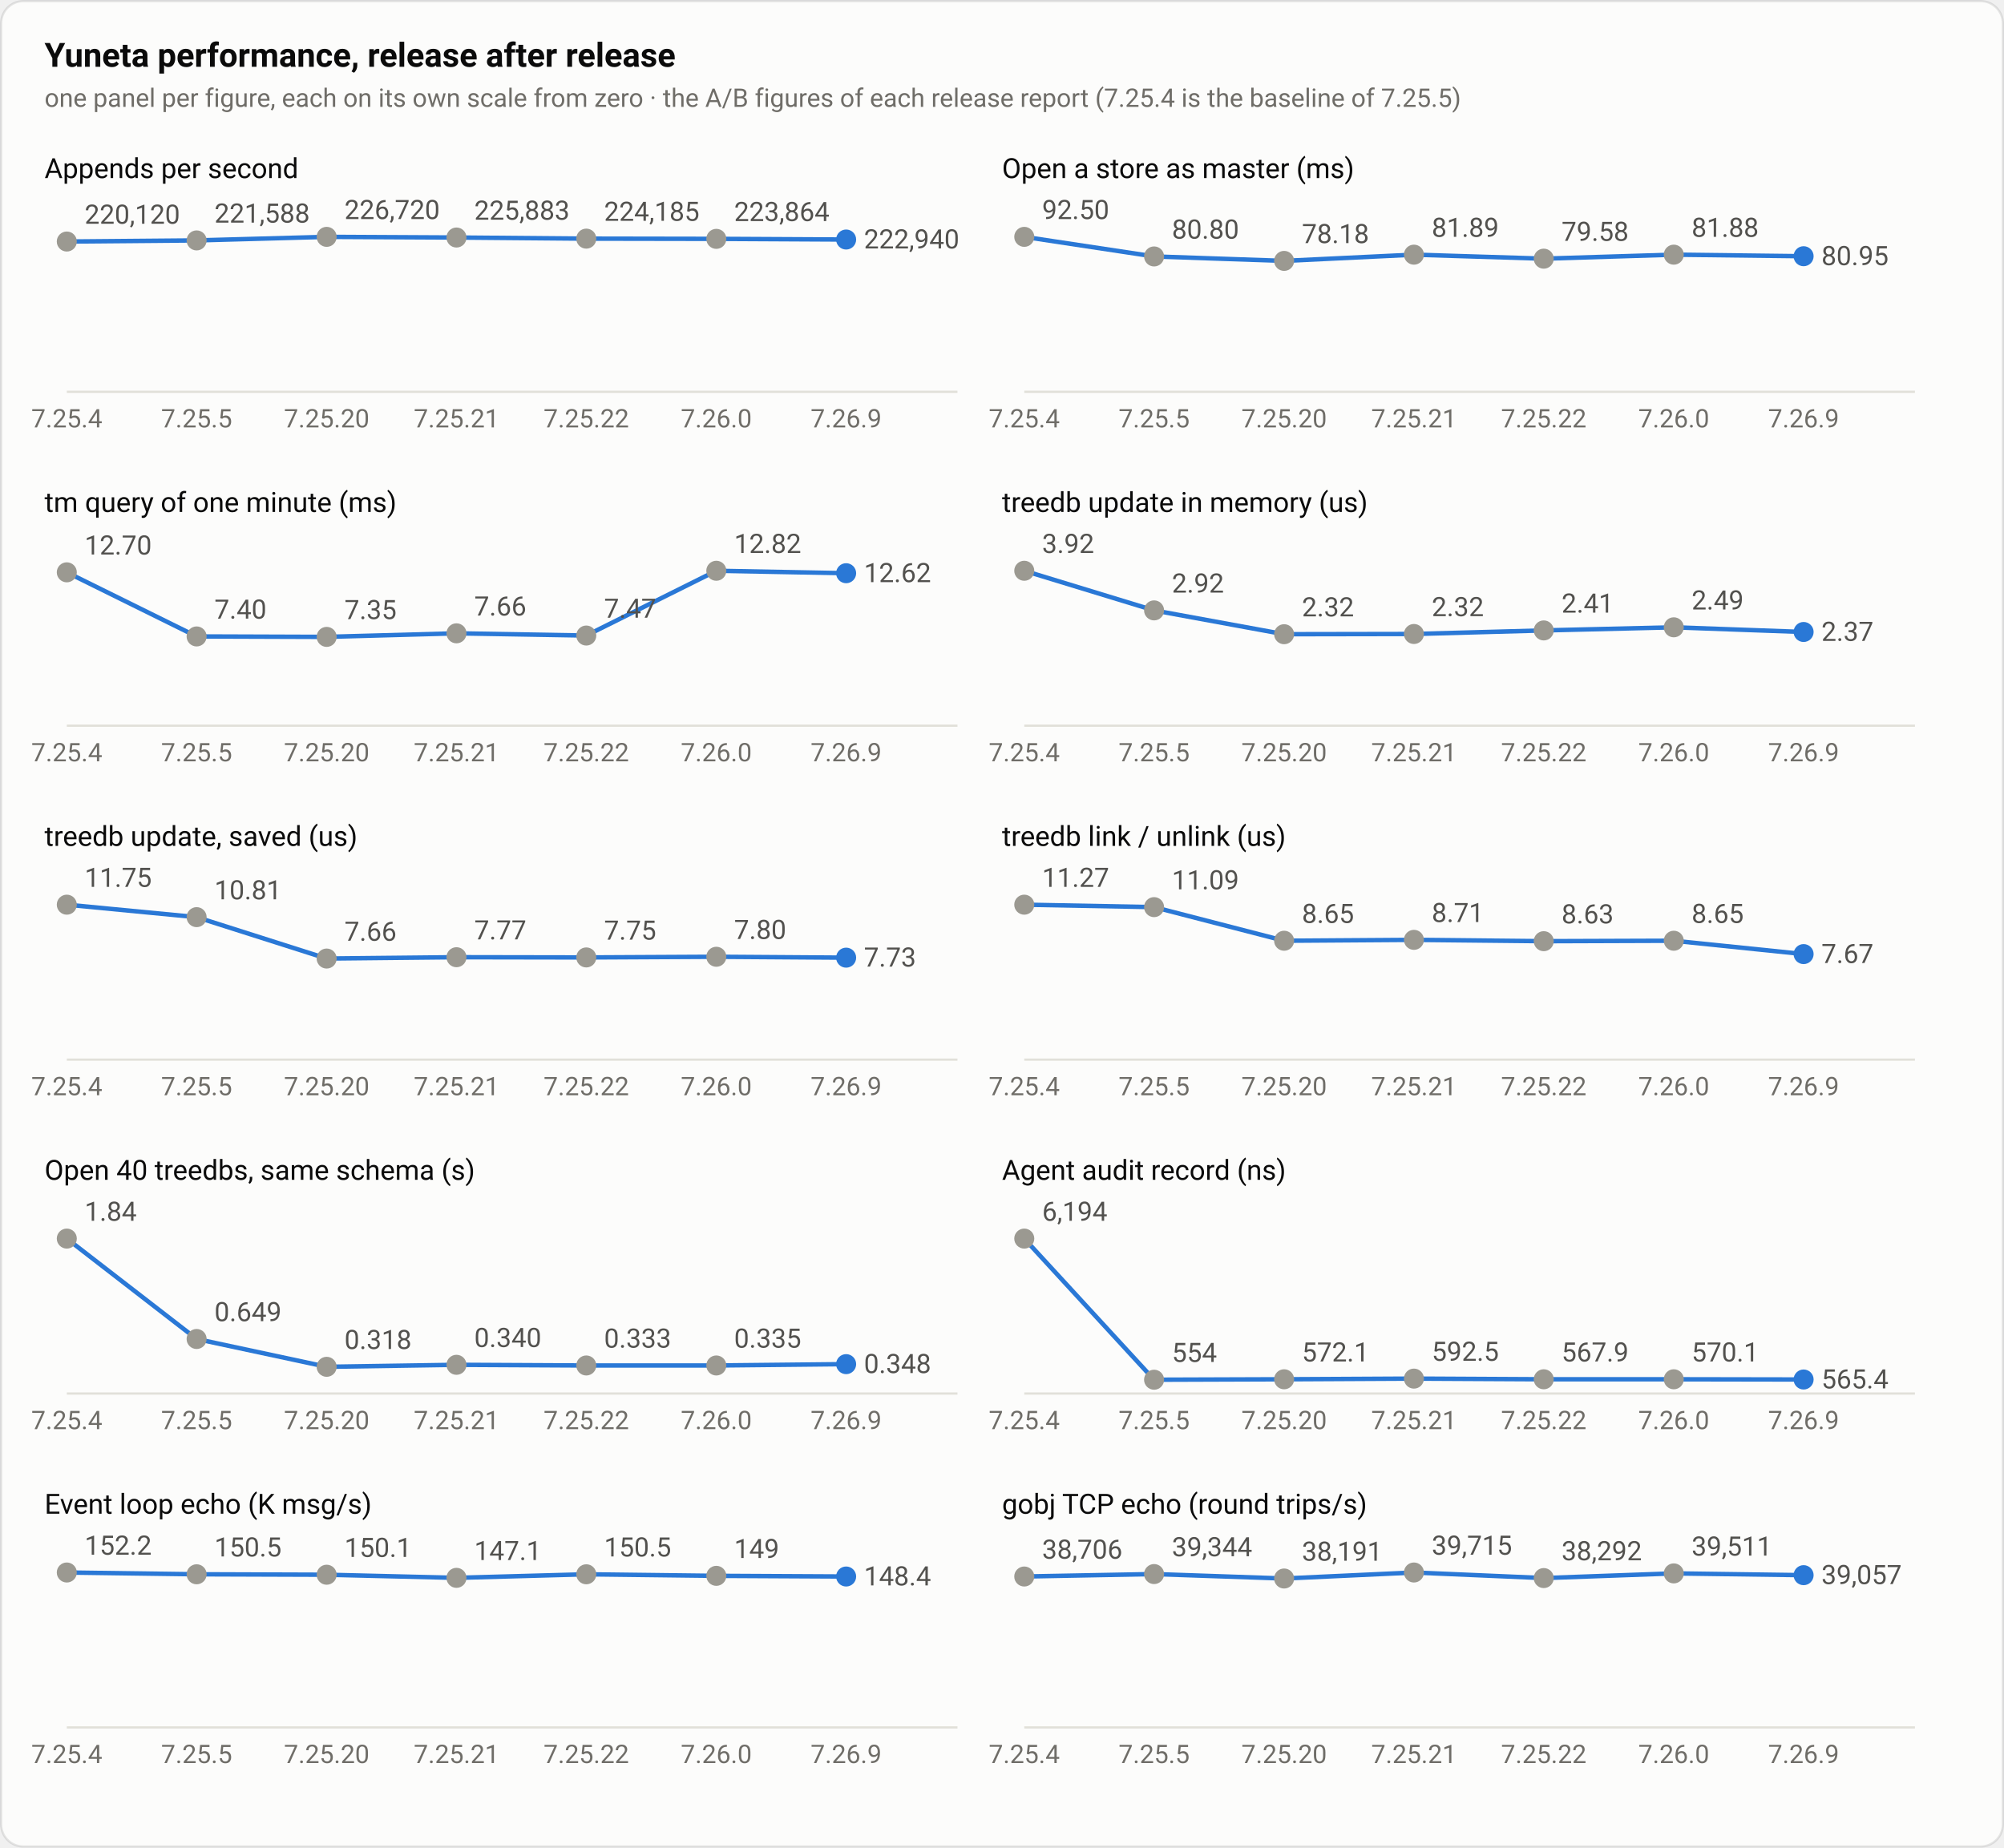
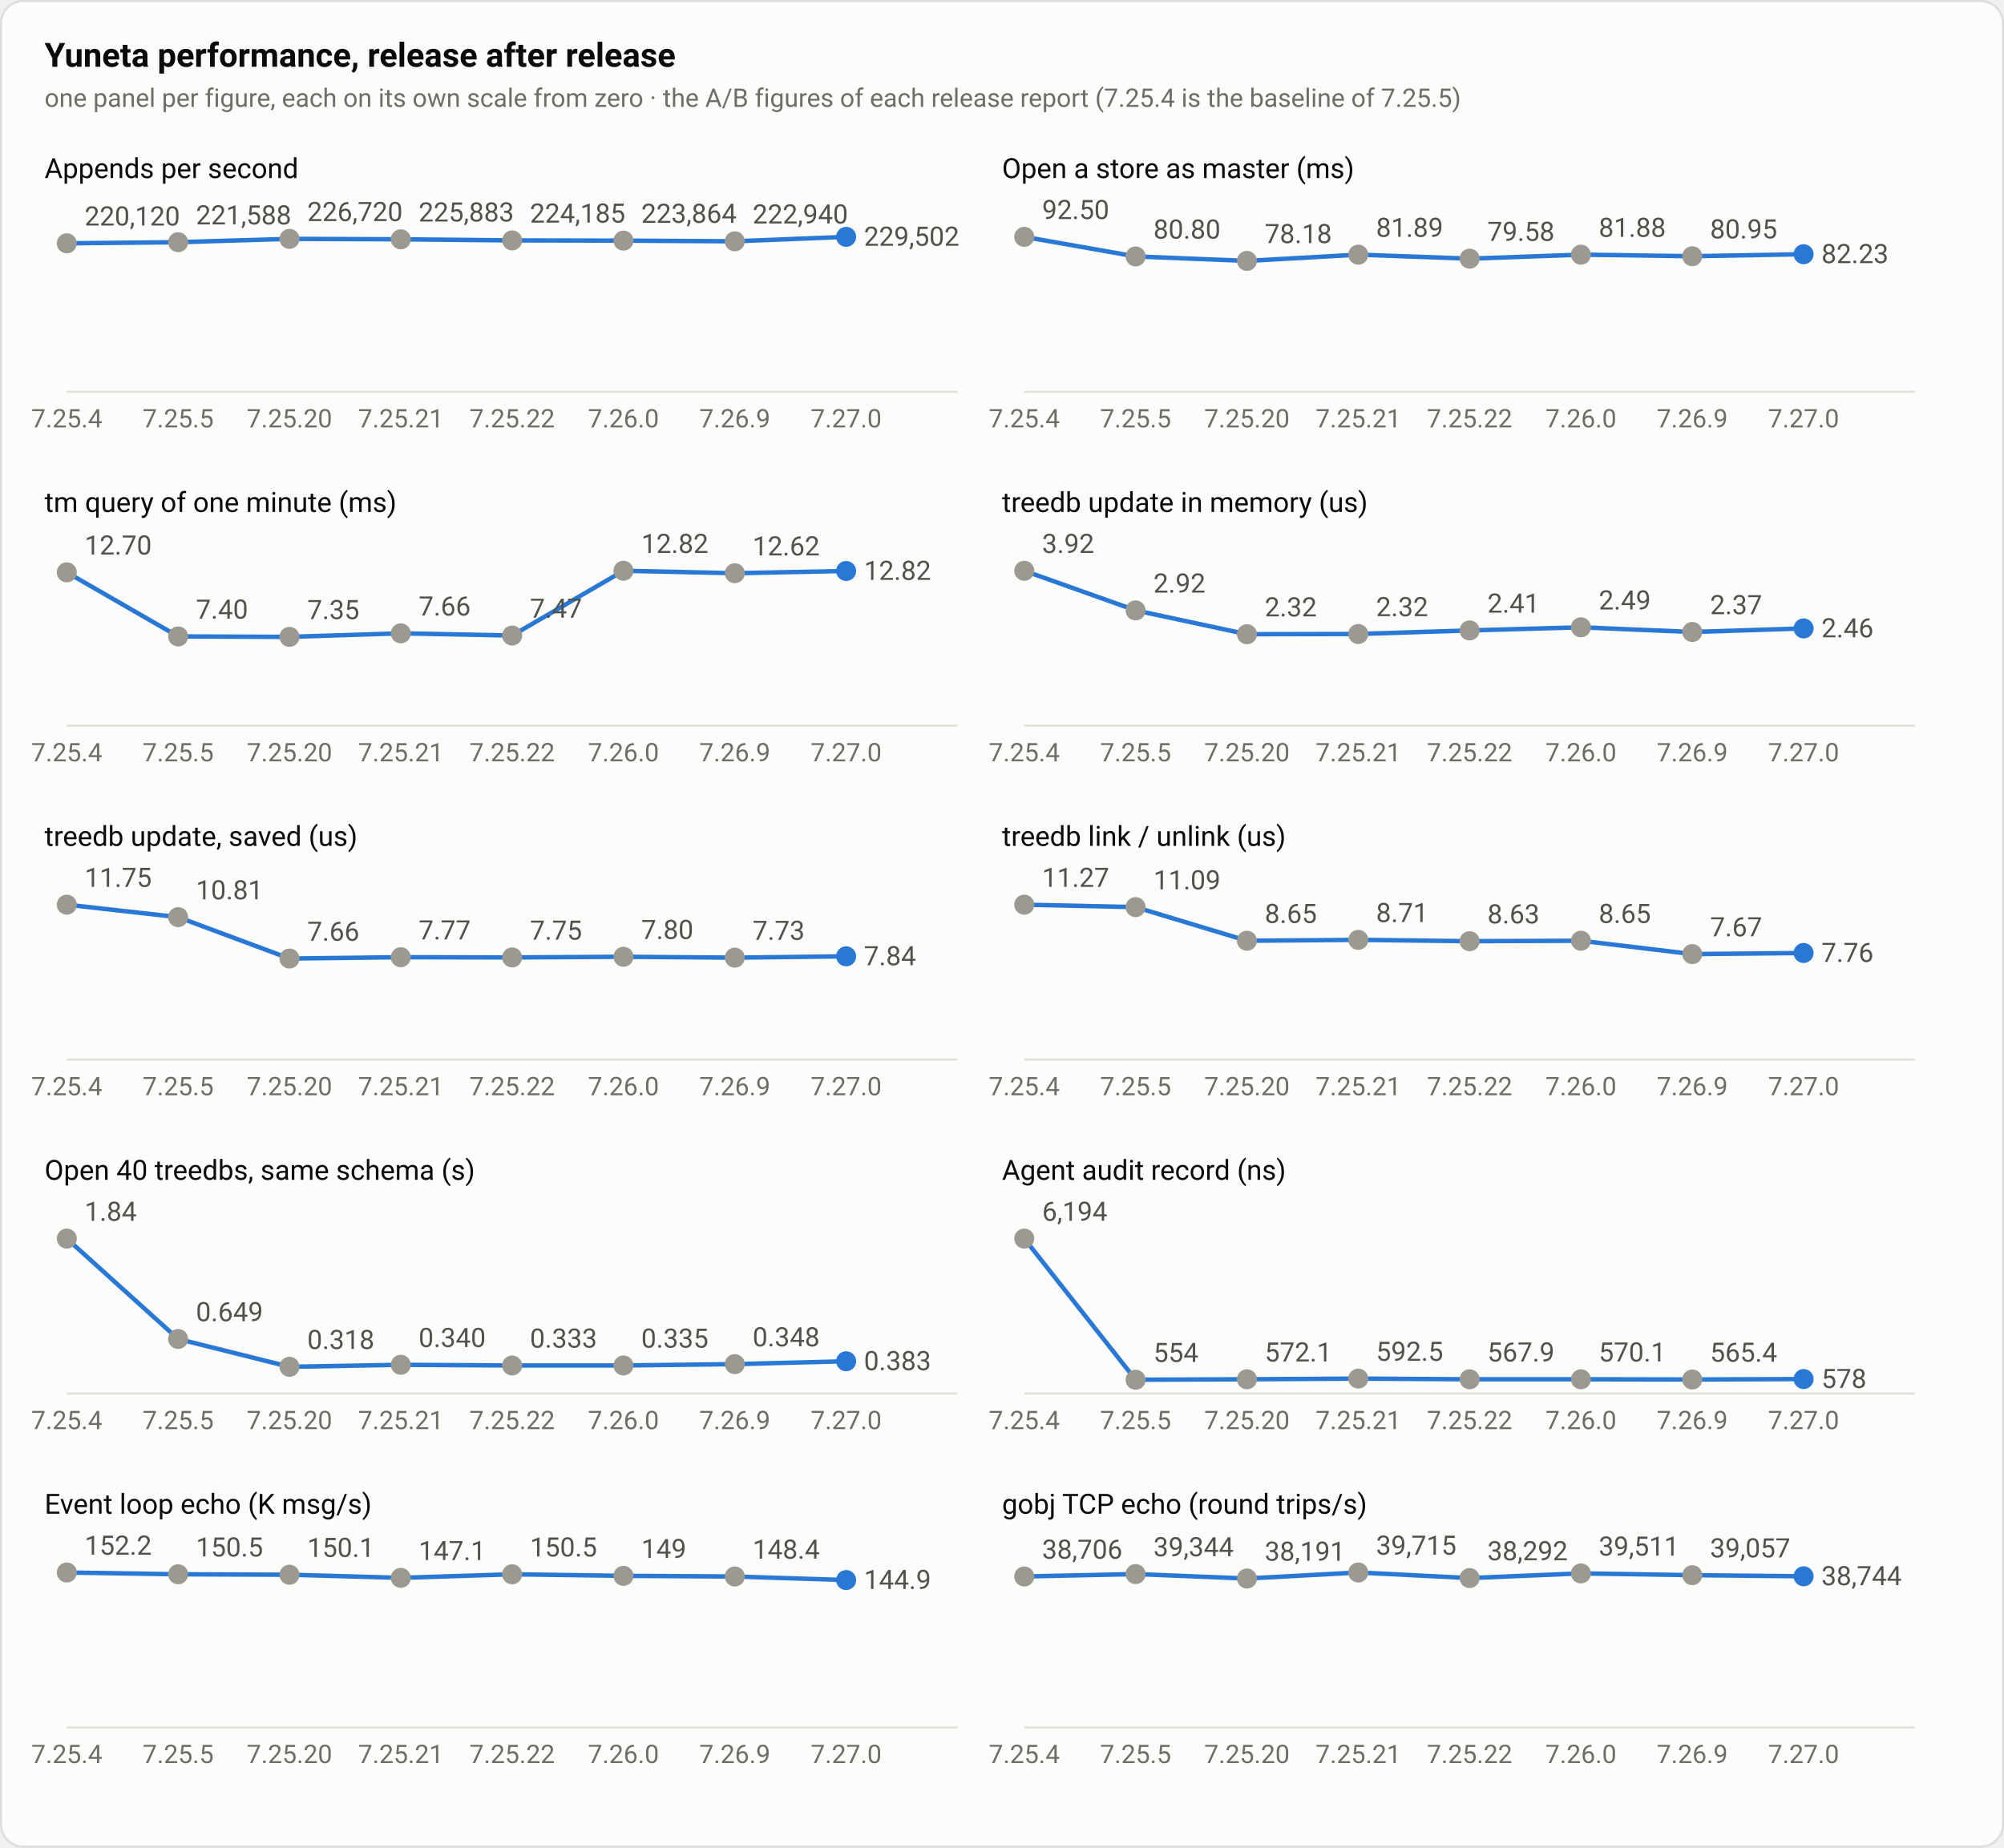
<svg xmlns="http://www.w3.org/2000/svg" viewBox="0 0 900 830" width="900" font-family="system-ui, -apple-system, 'Segoe UI', Roboto, sans-serif" role="img" aria-label="Yuneta performance, release after release">
  <style>
  .bg { fill: #fcfcfb; stroke: rgba(11,11,11,0.10); }
  .t { fill: #0b0b0b; font-size: 15px; font-weight: 600; }
  .l { fill: #0b0b0b; font-size: 12.5px; }
  .m { fill: #6f6d68; font-size: 11.5px; }
  .g { fill: #6f6d68; font-size: 11px; font-weight: 700; letter-spacing: 0.06em; }
  .v { fill: #52514e; font-size: 12px; }
  .grid { stroke: #e1e0d9; stroke-width: 1; }
  .zero { stroke: #a3a198; stroke-width: 1; }
  .gain { fill: #2a78d6; } .price { fill: #e34948; } .noise { fill: #b9b7ae; }
  .cur { fill: #2a78d6; } .prev { fill: #9b9991; }
  .curl { stroke: #2a78d6; stroke-width: 2; fill: none; }
  .w { stroke: #52514e; stroke-width: 1.5; }
  @media (prefers-color-scheme: dark) {
    .bg { fill: #1a1a19; stroke: rgba(255,255,255,0.10); }
    .t, .l { fill: #ffffff; } .m, .g { fill: #a3a198; } .v { fill: #c3c2b7; }
    .grid { stroke: #2c2c2a; } .zero { stroke: #5c5b56; }
    .gain, .cur { fill: #3987e5; } .price { fill: #e66767; } .noise { fill: #5c5b56; } .prev { fill: #7a786f; }
    .curl { stroke: #3987e5; } .w { stroke: #c3c2b7; }
  }
</style>
  <rect class="bg" x="0.5" y="0.5" width="899" height="829" rx="10" />
  <text class="t" x="20" y="30">Yuneta performance, release after release</text>
  <text class="m" x="20" y="48">one panel per figure, each on its own scale from zero · the A/B figures of each release report (7.25.4 is the baseline of 7.25.5)</text>
  <text class="l" x="20" y="80">Appends per second</text>
  <line class="grid" x1="30" x2="430" y1="176" y2="176" />
-   <polyline class="curl" points="30.0,108.5 88.3,108.0 146.7,106.4 205.0,106.7 263.3,107.2 321.7,107.3 380.0,107.6" />
-   <circle class="prev" cx="30.0" cy="108.5" r="4.5" stroke-width="2" />
-   <text class="v" x="38.0" y="100.5" text-anchor="start">220,120</text>
+   <polyline class="curl" points="30.0,109.3 80.0,108.8 130.0,107.3 180.0,107.5 230.0,108.0 280.0,108.1 330.0,108.4 380.0,106.4" />
+   <circle class="prev" cx="30.0" cy="109.3" r="4.5" stroke-width="2" />
+   <text class="v" x="38.0" y="101.3" text-anchor="start">220,120</text>
  <text class="m" x="30.0" y="192" text-anchor="middle">7.25.4</text>
-   <circle class="prev" cx="88.3" cy="108.0" r="4.5" stroke-width="2" />
-   <text class="v" x="96.3" y="100.0" text-anchor="start">221,588</text>
-   <text class="m" x="88.3" y="192" text-anchor="middle">7.25.5</text>
-   <circle class="prev" cx="146.7" cy="106.4" r="4.5" stroke-width="2" />
-   <text class="v" x="154.7" y="98.4" text-anchor="start">226,720</text>
-   <text class="m" x="146.7" y="192" text-anchor="middle">7.25.20</text>
-   <circle class="prev" cx="205.0" cy="106.7" r="4.5" stroke-width="2" />
-   <text class="v" x="213.0" y="98.7" text-anchor="start">225,883</text>
-   <text class="m" x="205.0" y="192" text-anchor="middle">7.25.21</text>
-   <circle class="prev" cx="263.3" cy="107.2" r="4.5" stroke-width="2" />
-   <text class="v" x="271.3" y="99.2" text-anchor="start">224,185</text>
-   <text class="m" x="263.3" y="192" text-anchor="middle">7.25.22</text>
-   <circle class="prev" cx="321.7" cy="107.3" r="4.5" stroke-width="2" />
-   <text class="v" x="329.7" y="99.3" text-anchor="start">223,864</text>
-   <text class="m" x="321.7" y="192" text-anchor="middle">7.26.0</text>
-   <circle class="cur" cx="380.0" cy="107.6" r="4.5" stroke-width="2" />
-   <text class="v" x="388.0" y="111.6" text-anchor="start">222,940</text>
-   <text class="m" x="380.0" y="192" text-anchor="middle">7.26.9</text>
+   <circle class="prev" cx="80.0" cy="108.8" r="4.5" stroke-width="2" />
+   <text class="v" x="88.0" y="100.8" text-anchor="start">221,588</text>
+   <text class="m" x="80.0" y="192" text-anchor="middle">7.25.5</text>
+   <circle class="prev" cx="130.0" cy="107.3" r="4.5" stroke-width="2" />
+   <text class="v" x="138.0" y="99.3" text-anchor="start">226,720</text>
+   <text class="m" x="130.0" y="192" text-anchor="middle">7.25.20</text>
+   <circle class="prev" cx="180.0" cy="107.5" r="4.5" stroke-width="2" />
+   <text class="v" x="188.0" y="99.5" text-anchor="start">225,883</text>
+   <text class="m" x="180.0" y="192" text-anchor="middle">7.25.21</text>
+   <circle class="prev" cx="230.0" cy="108.0" r="4.5" stroke-width="2" />
+   <text class="v" x="238.0" y="100.0" text-anchor="start">224,185</text>
+   <text class="m" x="230.0" y="192" text-anchor="middle">7.25.22</text>
+   <circle class="prev" cx="280.0" cy="108.1" r="4.5" stroke-width="2" />
+   <text class="v" x="288.0" y="100.1" text-anchor="start">223,864</text>
+   <text class="m" x="280.0" y="192" text-anchor="middle">7.26.0</text>
+   <circle class="prev" cx="330.0" cy="108.4" r="4.5" stroke-width="2" />
+   <text class="v" x="338.0" y="100.4" text-anchor="start">222,940</text>
+   <text class="m" x="330.0" y="192" text-anchor="middle">7.26.9</text>
+   <circle class="cur" cx="380.0" cy="106.4" r="4.5" stroke-width="2" />
+   <text class="v" x="388.0" y="110.4" text-anchor="start">229,502</text>
+   <text class="m" x="380.0" y="192" text-anchor="middle">7.27.0</text>
  <text class="l" x="450" y="80">Open a store as master (ms)</text>
  <line class="grid" x1="460" x2="860" y1="176" y2="176" />
-   <polyline class="curl" points="460.0,106.4 518.3,115.2 576.7,117.2 635.0,114.4 693.3,116.2 751.7,114.4 810.0,115.1" />
+   <polyline class="curl" points="460.0,106.4 510.0,115.2 560.0,117.2 610.0,114.4 660.0,116.2 710.0,114.4 760.0,115.1 810.0,114.2" />
  <circle class="prev" cx="460.0" cy="106.4" r="4.5" stroke-width="2" />
  <text class="v" x="468.0" y="98.4" text-anchor="start">92.50</text>
  <text class="m" x="460.0" y="192" text-anchor="middle">7.25.4</text>
-   <circle class="prev" cx="518.3" cy="115.2" r="4.5" stroke-width="2" />
-   <text class="v" x="526.3" y="107.2" text-anchor="start">80.80</text>
-   <text class="m" x="518.3" y="192" text-anchor="middle">7.25.5</text>
-   <circle class="prev" cx="576.7" cy="117.2" r="4.5" stroke-width="2" />
-   <text class="v" x="584.7" y="109.2" text-anchor="start">78.18</text>
-   <text class="m" x="576.7" y="192" text-anchor="middle">7.25.20</text>
-   <circle class="prev" cx="635.0" cy="114.4" r="4.5" stroke-width="2" />
-   <text class="v" x="643.0" y="106.4" text-anchor="start">81.89</text>
-   <text class="m" x="635.0" y="192" text-anchor="middle">7.25.21</text>
-   <circle class="prev" cx="693.3" cy="116.2" r="4.5" stroke-width="2" />
-   <text class="v" x="701.3" y="108.2" text-anchor="start">79.58</text>
-   <text class="m" x="693.3" y="192" text-anchor="middle">7.25.22</text>
-   <circle class="prev" cx="751.7" cy="114.4" r="4.5" stroke-width="2" />
-   <text class="v" x="759.7" y="106.4" text-anchor="start">81.88</text>
-   <text class="m" x="751.7" y="192" text-anchor="middle">7.26.0</text>
-   <circle class="cur" cx="810.0" cy="115.1" r="4.5" stroke-width="2" />
-   <text class="v" x="818.0" y="119.1" text-anchor="start">80.95</text>
-   <text class="m" x="810.0" y="192" text-anchor="middle">7.26.9</text>
+   <circle class="prev" cx="510.0" cy="115.2" r="4.5" stroke-width="2" />
+   <text class="v" x="518.0" y="107.2" text-anchor="start">80.80</text>
+   <text class="m" x="510.0" y="192" text-anchor="middle">7.25.5</text>
+   <circle class="prev" cx="560.0" cy="117.2" r="4.5" stroke-width="2" />
+   <text class="v" x="568.0" y="109.2" text-anchor="start">78.18</text>
+   <text class="m" x="560.0" y="192" text-anchor="middle">7.25.20</text>
+   <circle class="prev" cx="610.0" cy="114.4" r="4.5" stroke-width="2" />
+   <text class="v" x="618.0" y="106.4" text-anchor="start">81.89</text>
+   <text class="m" x="610.0" y="192" text-anchor="middle">7.25.21</text>
+   <circle class="prev" cx="660.0" cy="116.2" r="4.5" stroke-width="2" />
+   <text class="v" x="668.0" y="108.2" text-anchor="start">79.58</text>
+   <text class="m" x="660.0" y="192" text-anchor="middle">7.25.22</text>
+   <circle class="prev" cx="710.0" cy="114.4" r="4.5" stroke-width="2" />
+   <text class="v" x="718.0" y="106.4" text-anchor="start">81.88</text>
+   <text class="m" x="710.0" y="192" text-anchor="middle">7.26.0</text>
+   <circle class="prev" cx="760.0" cy="115.1" r="4.5" stroke-width="2" />
+   <text class="v" x="768.0" y="107.1" text-anchor="start">80.95</text>
+   <text class="m" x="760.0" y="192" text-anchor="middle">7.26.9</text>
+   <circle class="cur" cx="810.0" cy="114.2" r="4.5" stroke-width="2" />
+   <text class="v" x="818.0" y="118.2" text-anchor="start">82.23</text>
+   <text class="m" x="810.0" y="192" text-anchor="middle">7.27.0</text>
  <text class="l" x="20" y="230">tm query of one minute (ms)</text>
  <line class="grid" x1="30" x2="430" y1="326" y2="326" />
-   <polyline class="curl" points="30.0,257.1 88.3,285.9 146.7,286.1 205.0,284.5 263.3,285.5 321.7,256.4 380.0,257.5" />
+   <polyline class="curl" points="30.0,257.1 80.0,285.9 130.0,286.1 180.0,284.5 230.0,285.5 280.0,256.4 330.0,257.5 380.0,256.5" />
  <circle class="prev" cx="30.0" cy="257.1" r="4.5" stroke-width="2" />
  <text class="v" x="38.0" y="249.1" text-anchor="start">12.70</text>
  <text class="m" x="30.0" y="342" text-anchor="middle">7.25.4</text>
-   <circle class="prev" cx="88.3" cy="285.9" r="4.5" stroke-width="2" />
-   <text class="v" x="96.3" y="277.9" text-anchor="start">7.40</text>
-   <text class="m" x="88.3" y="342" text-anchor="middle">7.25.5</text>
-   <circle class="prev" cx="146.7" cy="286.1" r="4.5" stroke-width="2" />
-   <text class="v" x="154.7" y="278.1" text-anchor="start">7.35</text>
-   <text class="m" x="146.7" y="342" text-anchor="middle">7.25.20</text>
-   <circle class="prev" cx="205.0" cy="284.5" r="4.5" stroke-width="2" />
-   <text class="v" x="213.0" y="276.5" text-anchor="start">7.66</text>
-   <text class="m" x="205.0" y="342" text-anchor="middle">7.25.21</text>
-   <circle class="prev" cx="263.3" cy="285.5" r="4.5" stroke-width="2" />
-   <text class="v" x="271.3" y="277.5" text-anchor="start">7.47</text>
-   <text class="m" x="263.3" y="342" text-anchor="middle">7.25.22</text>
-   <circle class="prev" cx="321.7" cy="256.4" r="4.5" stroke-width="2" />
-   <text class="v" x="329.7" y="248.4" text-anchor="start">12.82</text>
-   <text class="m" x="321.7" y="342" text-anchor="middle">7.26.0</text>
-   <circle class="cur" cx="380.0" cy="257.5" r="4.5" stroke-width="2" />
-   <text class="v" x="388.0" y="261.5" text-anchor="start">12.62</text>
-   <text class="m" x="380.0" y="342" text-anchor="middle">7.26.9</text>
+   <circle class="prev" cx="80.0" cy="285.9" r="4.5" stroke-width="2" />
+   <text class="v" x="88.0" y="277.9" text-anchor="start">7.40</text>
+   <text class="m" x="80.0" y="342" text-anchor="middle">7.25.5</text>
+   <circle class="prev" cx="130.0" cy="286.1" r="4.5" stroke-width="2" />
+   <text class="v" x="138.0" y="278.1" text-anchor="start">7.35</text>
+   <text class="m" x="130.0" y="342" text-anchor="middle">7.25.20</text>
+   <circle class="prev" cx="180.0" cy="284.5" r="4.5" stroke-width="2" />
+   <text class="v" x="188.0" y="276.5" text-anchor="start">7.66</text>
+   <text class="m" x="180.0" y="342" text-anchor="middle">7.25.21</text>
+   <circle class="prev" cx="230.0" cy="285.5" r="4.5" stroke-width="2" />
+   <text class="v" x="238.0" y="277.5" text-anchor="start">7.47</text>
+   <text class="m" x="230.0" y="342" text-anchor="middle">7.25.22</text>
+   <circle class="prev" cx="280.0" cy="256.4" r="4.5" stroke-width="2" />
+   <text class="v" x="288.0" y="248.4" text-anchor="start">12.82</text>
+   <text class="m" x="280.0" y="342" text-anchor="middle">7.26.0</text>
+   <circle class="prev" cx="330.0" cy="257.5" r="4.5" stroke-width="2" />
+   <text class="v" x="338.0" y="249.5" text-anchor="start">12.62</text>
+   <text class="m" x="330.0" y="342" text-anchor="middle">7.26.9</text>
+   <circle class="cur" cx="380.0" cy="256.5" r="4.5" stroke-width="2" />
+   <text class="v" x="388.0" y="260.5" text-anchor="start">12.82</text>
+   <text class="m" x="380.0" y="342" text-anchor="middle">7.27.0</text>
  <text class="l" x="450" y="230">treedb update in memory (us)</text>
  <line class="grid" x1="460" x2="860" y1="326" y2="326" />
-   <polyline class="curl" points="460.0,256.4 518.3,274.2 576.7,284.9 635.0,284.8 693.3,283.2 751.7,281.8 810.0,283.9" />
+   <polyline class="curl" points="460.0,256.4 510.0,274.2 560.0,284.9 610.0,284.8 660.0,283.2 710.0,281.8 760.0,283.9 810.0,282.3" />
  <circle class="prev" cx="460.0" cy="256.4" r="4.5" stroke-width="2" />
  <text class="v" x="468.0" y="248.4" text-anchor="start">3.92</text>
  <text class="m" x="460.0" y="342" text-anchor="middle">7.25.4</text>
-   <circle class="prev" cx="518.3" cy="274.2" r="4.5" stroke-width="2" />
-   <text class="v" x="526.3" y="266.2" text-anchor="start">2.92</text>
-   <text class="m" x="518.3" y="342" text-anchor="middle">7.25.5</text>
-   <circle class="prev" cx="576.7" cy="284.9" r="4.5" stroke-width="2" />
-   <text class="v" x="584.7" y="276.9" text-anchor="start">2.32</text>
-   <text class="m" x="576.7" y="342" text-anchor="middle">7.25.20</text>
-   <circle class="prev" cx="635.0" cy="284.8" r="4.5" stroke-width="2" />
-   <text class="v" x="643.0" y="276.8" text-anchor="start">2.32</text>
-   <text class="m" x="635.0" y="342" text-anchor="middle">7.25.21</text>
-   <circle class="prev" cx="693.3" cy="283.2" r="4.5" stroke-width="2" />
-   <text class="v" x="701.3" y="275.2" text-anchor="start">2.41</text>
-   <text class="m" x="693.3" y="342" text-anchor="middle">7.25.22</text>
-   <circle class="prev" cx="751.7" cy="281.8" r="4.5" stroke-width="2" />
-   <text class="v" x="759.7" y="273.8" text-anchor="start">2.49</text>
-   <text class="m" x="751.7" y="342" text-anchor="middle">7.26.0</text>
-   <circle class="cur" cx="810.0" cy="283.9" r="4.5" stroke-width="2" />
-   <text class="v" x="818.0" y="287.9" text-anchor="start">2.37</text>
-   <text class="m" x="810.0" y="342" text-anchor="middle">7.26.9</text>
+   <circle class="prev" cx="510.0" cy="274.2" r="4.5" stroke-width="2" />
+   <text class="v" x="518.0" y="266.2" text-anchor="start">2.92</text>
+   <text class="m" x="510.0" y="342" text-anchor="middle">7.25.5</text>
+   <circle class="prev" cx="560.0" cy="284.9" r="4.5" stroke-width="2" />
+   <text class="v" x="568.0" y="276.9" text-anchor="start">2.32</text>
+   <text class="m" x="560.0" y="342" text-anchor="middle">7.25.20</text>
+   <circle class="prev" cx="610.0" cy="284.8" r="4.5" stroke-width="2" />
+   <text class="v" x="618.0" y="276.8" text-anchor="start">2.32</text>
+   <text class="m" x="610.0" y="342" text-anchor="middle">7.25.21</text>
+   <circle class="prev" cx="660.0" cy="283.2" r="4.5" stroke-width="2" />
+   <text class="v" x="668.0" y="275.2" text-anchor="start">2.41</text>
+   <text class="m" x="660.0" y="342" text-anchor="middle">7.25.22</text>
+   <circle class="prev" cx="710.0" cy="281.8" r="4.5" stroke-width="2" />
+   <text class="v" x="718.0" y="273.8" text-anchor="start">2.49</text>
+   <text class="m" x="710.0" y="342" text-anchor="middle">7.26.0</text>
+   <circle class="prev" cx="760.0" cy="283.9" r="4.5" stroke-width="2" />
+   <text class="v" x="768.0" y="275.9" text-anchor="start">2.37</text>
+   <text class="m" x="760.0" y="342" text-anchor="middle">7.26.9</text>
+   <circle class="cur" cx="810.0" cy="282.3" r="4.5" stroke-width="2" />
+   <text class="v" x="818.0" y="286.3" text-anchor="start">2.46</text>
+   <text class="m" x="810.0" y="342" text-anchor="middle">7.27.0</text>
  <text class="l" x="20" y="380">treedb update, saved (us)</text>
  <line class="grid" x1="30" x2="430" y1="476" y2="476" />
-   <polyline class="curl" points="30.0,406.4 88.3,412.0 146.7,430.6 205.0,430.0 263.3,430.1 321.7,429.8 380.0,430.2" />
+   <polyline class="curl" points="30.0,406.4 80.0,412.0 130.0,430.6 180.0,430.0 230.0,430.1 280.0,429.8 330.0,430.2 380.0,429.6" />
  <circle class="prev" cx="30.0" cy="406.4" r="4.5" stroke-width="2" />
  <text class="v" x="38.0" y="398.4" text-anchor="start">11.75</text>
  <text class="m" x="30.0" y="492" text-anchor="middle">7.25.4</text>
-   <circle class="prev" cx="88.3" cy="412.0" r="4.5" stroke-width="2" />
-   <text class="v" x="96.3" y="404.0" text-anchor="start">10.81</text>
-   <text class="m" x="88.3" y="492" text-anchor="middle">7.25.5</text>
-   <circle class="prev" cx="146.7" cy="430.6" r="4.5" stroke-width="2" />
-   <text class="v" x="154.7" y="422.6" text-anchor="start">7.66</text>
-   <text class="m" x="146.7" y="492" text-anchor="middle">7.25.20</text>
-   <circle class="prev" cx="205.0" cy="430.0" r="4.5" stroke-width="2" />
-   <text class="v" x="213.0" y="422.0" text-anchor="start">7.77</text>
-   <text class="m" x="205.0" y="492" text-anchor="middle">7.25.21</text>
-   <circle class="prev" cx="263.3" cy="430.1" r="4.5" stroke-width="2" />
-   <text class="v" x="271.3" y="422.1" text-anchor="start">7.75</text>
-   <text class="m" x="263.3" y="492" text-anchor="middle">7.25.22</text>
-   <circle class="prev" cx="321.7" cy="429.8" r="4.5" stroke-width="2" />
-   <text class="v" x="329.7" y="421.8" text-anchor="start">7.80</text>
-   <text class="m" x="321.7" y="492" text-anchor="middle">7.26.0</text>
-   <circle class="cur" cx="380.0" cy="430.2" r="4.5" stroke-width="2" />
-   <text class="v" x="388.0" y="434.2" text-anchor="start">7.73</text>
-   <text class="m" x="380.0" y="492" text-anchor="middle">7.26.9</text>
+   <circle class="prev" cx="80.0" cy="412.0" r="4.5" stroke-width="2" />
+   <text class="v" x="88.0" y="404.0" text-anchor="start">10.81</text>
+   <text class="m" x="80.0" y="492" text-anchor="middle">7.25.5</text>
+   <circle class="prev" cx="130.0" cy="430.6" r="4.5" stroke-width="2" />
+   <text class="v" x="138.0" y="422.6" text-anchor="start">7.66</text>
+   <text class="m" x="130.0" y="492" text-anchor="middle">7.25.20</text>
+   <circle class="prev" cx="180.0" cy="430.0" r="4.5" stroke-width="2" />
+   <text class="v" x="188.0" y="422.0" text-anchor="start">7.77</text>
+   <text class="m" x="180.0" y="492" text-anchor="middle">7.25.21</text>
+   <circle class="prev" cx="230.0" cy="430.1" r="4.5" stroke-width="2" />
+   <text class="v" x="238.0" y="422.1" text-anchor="start">7.75</text>
+   <text class="m" x="230.0" y="492" text-anchor="middle">7.25.22</text>
+   <circle class="prev" cx="280.0" cy="429.8" r="4.5" stroke-width="2" />
+   <text class="v" x="288.0" y="421.8" text-anchor="start">7.80</text>
+   <text class="m" x="280.0" y="492" text-anchor="middle">7.26.0</text>
+   <circle class="prev" cx="330.0" cy="430.2" r="4.5" stroke-width="2" />
+   <text class="v" x="338.0" y="422.2" text-anchor="start">7.73</text>
+   <text class="m" x="330.0" y="492" text-anchor="middle">7.26.9</text>
+   <circle class="cur" cx="380.0" cy="429.6" r="4.5" stroke-width="2" />
+   <text class="v" x="388.0" y="433.6" text-anchor="start">7.84</text>
+   <text class="m" x="380.0" y="492" text-anchor="middle">7.27.0</text>
  <text class="l" x="450" y="380">treedb link / unlink (us)</text>
  <line class="grid" x1="460" x2="860" y1="476" y2="476" />
-   <polyline class="curl" points="460.0,406.4 518.3,407.5 576.7,422.6 635.0,422.2 693.3,422.8 751.7,422.6 810.0,428.6" />
+   <polyline class="curl" points="460.0,406.4 510.0,407.5 560.0,422.6 610.0,422.2 660.0,422.8 710.0,422.6 760.0,428.6 810.0,428.1" />
  <circle class="prev" cx="460.0" cy="406.4" r="4.5" stroke-width="2" />
  <text class="v" x="468.0" y="398.4" text-anchor="start">11.27</text>
  <text class="m" x="460.0" y="492" text-anchor="middle">7.25.4</text>
-   <circle class="prev" cx="518.3" cy="407.5" r="4.5" stroke-width="2" />
-   <text class="v" x="526.3" y="399.5" text-anchor="start">11.09</text>
-   <text class="m" x="518.3" y="492" text-anchor="middle">7.25.5</text>
-   <circle class="prev" cx="576.7" cy="422.6" r="4.5" stroke-width="2" />
-   <text class="v" x="584.7" y="414.6" text-anchor="start">8.65</text>
-   <text class="m" x="576.7" y="492" text-anchor="middle">7.25.20</text>
-   <circle class="prev" cx="635.0" cy="422.2" r="4.5" stroke-width="2" />
-   <text class="v" x="643.0" y="414.2" text-anchor="start">8.71</text>
-   <text class="m" x="635.0" y="492" text-anchor="middle">7.25.21</text>
-   <circle class="prev" cx="693.3" cy="422.8" r="4.5" stroke-width="2" />
-   <text class="v" x="701.3" y="414.8" text-anchor="start">8.63</text>
-   <text class="m" x="693.3" y="492" text-anchor="middle">7.25.22</text>
-   <circle class="prev" cx="751.7" cy="422.6" r="4.5" stroke-width="2" />
-   <text class="v" x="759.7" y="414.6" text-anchor="start">8.65</text>
-   <text class="m" x="751.7" y="492" text-anchor="middle">7.26.0</text>
-   <circle class="cur" cx="810.0" cy="428.6" r="4.5" stroke-width="2" />
-   <text class="v" x="818.0" y="432.6" text-anchor="start">7.67</text>
-   <text class="m" x="810.0" y="492" text-anchor="middle">7.26.9</text>
+   <circle class="prev" cx="510.0" cy="407.5" r="4.5" stroke-width="2" />
+   <text class="v" x="518.0" y="399.5" text-anchor="start">11.09</text>
+   <text class="m" x="510.0" y="492" text-anchor="middle">7.25.5</text>
+   <circle class="prev" cx="560.0" cy="422.6" r="4.5" stroke-width="2" />
+   <text class="v" x="568.0" y="414.6" text-anchor="start">8.65</text>
+   <text class="m" x="560.0" y="492" text-anchor="middle">7.25.20</text>
+   <circle class="prev" cx="610.0" cy="422.2" r="4.5" stroke-width="2" />
+   <text class="v" x="618.0" y="414.2" text-anchor="start">8.71</text>
+   <text class="m" x="610.0" y="492" text-anchor="middle">7.25.21</text>
+   <circle class="prev" cx="660.0" cy="422.8" r="4.5" stroke-width="2" />
+   <text class="v" x="668.0" y="414.8" text-anchor="start">8.63</text>
+   <text class="m" x="660.0" y="492" text-anchor="middle">7.25.22</text>
+   <circle class="prev" cx="710.0" cy="422.6" r="4.5" stroke-width="2" />
+   <text class="v" x="718.0" y="414.6" text-anchor="start">8.65</text>
+   <text class="m" x="710.0" y="492" text-anchor="middle">7.26.0</text>
+   <circle class="prev" cx="760.0" cy="428.6" r="4.5" stroke-width="2" />
+   <text class="v" x="768.0" y="420.6" text-anchor="start">7.67</text>
+   <text class="m" x="760.0" y="492" text-anchor="middle">7.26.9</text>
+   <circle class="cur" cx="810.0" cy="428.1" r="4.5" stroke-width="2" />
+   <text class="v" x="818.0" y="432.1" text-anchor="start">7.76</text>
+   <text class="m" x="810.0" y="492" text-anchor="middle">7.27.0</text>
  <text class="l" x="20" y="530">Open 40 treedbs, same schema (s)</text>
  <line class="grid" x1="30" x2="430" y1="626" y2="626" />
-   <polyline class="curl" points="30.0,556.4 88.3,601.5 146.7,614.0 205.0,613.1 263.3,613.4 321.7,613.4 380.0,612.8" />
+   <polyline class="curl" points="30.0,556.4 80.0,601.5 130.0,614.0 180.0,613.1 230.0,613.4 280.0,613.4 330.0,612.8 380.0,611.5" />
  <circle class="prev" cx="30.0" cy="556.4" r="4.5" stroke-width="2" />
  <text class="v" x="38.0" y="548.4" text-anchor="start">1.84</text>
  <text class="m" x="30.0" y="642" text-anchor="middle">7.25.4</text>
-   <circle class="prev" cx="88.3" cy="601.5" r="4.5" stroke-width="2" />
-   <text class="v" x="96.3" y="593.5" text-anchor="start">0.649</text>
-   <text class="m" x="88.3" y="642" text-anchor="middle">7.25.5</text>
-   <circle class="prev" cx="146.7" cy="614.0" r="4.5" stroke-width="2" />
-   <text class="v" x="154.7" y="606.0" text-anchor="start">0.318</text>
-   <text class="m" x="146.7" y="642" text-anchor="middle">7.25.20</text>
-   <circle class="prev" cx="205.0" cy="613.1" r="4.5" stroke-width="2" />
-   <text class="v" x="213.0" y="605.1" text-anchor="start">0.340</text>
-   <text class="m" x="205.0" y="642" text-anchor="middle">7.25.21</text>
-   <circle class="prev" cx="263.3" cy="613.4" r="4.5" stroke-width="2" />
-   <text class="v" x="271.3" y="605.4" text-anchor="start">0.333</text>
-   <text class="m" x="263.3" y="642" text-anchor="middle">7.25.22</text>
-   <circle class="prev" cx="321.7" cy="613.4" r="4.5" stroke-width="2" />
-   <text class="v" x="329.7" y="605.4" text-anchor="start">0.335</text>
-   <text class="m" x="321.7" y="642" text-anchor="middle">7.26.0</text>
-   <circle class="cur" cx="380.0" cy="612.8" r="4.5" stroke-width="2" />
-   <text class="v" x="388.0" y="616.8" text-anchor="start">0.348</text>
-   <text class="m" x="380.0" y="642" text-anchor="middle">7.26.9</text>
+   <circle class="prev" cx="80.0" cy="601.5" r="4.5" stroke-width="2" />
+   <text class="v" x="88.0" y="593.5" text-anchor="start">0.649</text>
+   <text class="m" x="80.0" y="642" text-anchor="middle">7.25.5</text>
+   <circle class="prev" cx="130.0" cy="614.0" r="4.5" stroke-width="2" />
+   <text class="v" x="138.0" y="606.0" text-anchor="start">0.318</text>
+   <text class="m" x="130.0" y="642" text-anchor="middle">7.25.20</text>
+   <circle class="prev" cx="180.0" cy="613.1" r="4.5" stroke-width="2" />
+   <text class="v" x="188.0" y="605.1" text-anchor="start">0.340</text>
+   <text class="m" x="180.0" y="642" text-anchor="middle">7.25.21</text>
+   <circle class="prev" cx="230.0" cy="613.4" r="4.5" stroke-width="2" />
+   <text class="v" x="238.0" y="605.4" text-anchor="start">0.333</text>
+   <text class="m" x="230.0" y="642" text-anchor="middle">7.25.22</text>
+   <circle class="prev" cx="280.0" cy="613.4" r="4.5" stroke-width="2" />
+   <text class="v" x="288.0" y="605.4" text-anchor="start">0.335</text>
+   <text class="m" x="280.0" y="642" text-anchor="middle">7.26.0</text>
+   <circle class="prev" cx="330.0" cy="612.8" r="4.5" stroke-width="2" />
+   <text class="v" x="338.0" y="604.8" text-anchor="start">0.348</text>
+   <text class="m" x="330.0" y="642" text-anchor="middle">7.26.9</text>
+   <circle class="cur" cx="380.0" cy="611.5" r="4.5" stroke-width="2" />
+   <text class="v" x="388.0" y="615.5" text-anchor="start">0.383</text>
+   <text class="m" x="380.0" y="642" text-anchor="middle">7.27.0</text>
  <text class="l" x="450" y="530">Agent audit record (ns)</text>
  <line class="grid" x1="460" x2="860" y1="626" y2="626" />
-   <polyline class="curl" points="460.0,556.4 518.3,619.8 576.7,619.6 635.0,619.3 693.3,619.6 751.7,619.6 810.0,619.7" />
+   <polyline class="curl" points="460.0,556.4 510.0,619.8 560.0,619.6 610.0,619.3 660.0,619.6 710.0,619.6 760.0,619.7 810.0,619.5" />
  <circle class="prev" cx="460.0" cy="556.4" r="4.5" stroke-width="2" />
  <text class="v" x="468.0" y="548.4" text-anchor="start">6,194</text>
  <text class="m" x="460.0" y="642" text-anchor="middle">7.25.4</text>
-   <circle class="prev" cx="518.3" cy="619.8" r="4.5" stroke-width="2" />
-   <text class="v" x="526.3" y="611.8" text-anchor="start">554</text>
-   <text class="m" x="518.3" y="642" text-anchor="middle">7.25.5</text>
-   <circle class="prev" cx="576.7" cy="619.6" r="4.5" stroke-width="2" />
-   <text class="v" x="584.7" y="611.6" text-anchor="start">572.1</text>
-   <text class="m" x="576.7" y="642" text-anchor="middle">7.25.20</text>
-   <circle class="prev" cx="635.0" cy="619.3" r="4.5" stroke-width="2" />
-   <text class="v" x="643.0" y="611.3" text-anchor="start">592.5</text>
-   <text class="m" x="635.0" y="642" text-anchor="middle">7.25.21</text>
-   <circle class="prev" cx="693.3" cy="619.6" r="4.5" stroke-width="2" />
-   <text class="v" x="701.3" y="611.6" text-anchor="start">567.9</text>
-   <text class="m" x="693.3" y="642" text-anchor="middle">7.25.22</text>
-   <circle class="prev" cx="751.7" cy="619.6" r="4.5" stroke-width="2" />
-   <text class="v" x="759.7" y="611.6" text-anchor="start">570.1</text>
-   <text class="m" x="751.7" y="642" text-anchor="middle">7.26.0</text>
-   <circle class="cur" cx="810.0" cy="619.7" r="4.5" stroke-width="2" />
-   <text class="v" x="818.0" y="623.7" text-anchor="start">565.4</text>
-   <text class="m" x="810.0" y="642" text-anchor="middle">7.26.9</text>
+   <circle class="prev" cx="510.0" cy="619.8" r="4.5" stroke-width="2" />
+   <text class="v" x="518.0" y="611.8" text-anchor="start">554</text>
+   <text class="m" x="510.0" y="642" text-anchor="middle">7.25.5</text>
+   <circle class="prev" cx="560.0" cy="619.6" r="4.5" stroke-width="2" />
+   <text class="v" x="568.0" y="611.6" text-anchor="start">572.1</text>
+   <text class="m" x="560.0" y="642" text-anchor="middle">7.25.20</text>
+   <circle class="prev" cx="610.0" cy="619.3" r="4.5" stroke-width="2" />
+   <text class="v" x="618.0" y="611.3" text-anchor="start">592.5</text>
+   <text class="m" x="610.0" y="642" text-anchor="middle">7.25.21</text>
+   <circle class="prev" cx="660.0" cy="619.6" r="4.5" stroke-width="2" />
+   <text class="v" x="668.0" y="611.6" text-anchor="start">567.9</text>
+   <text class="m" x="660.0" y="642" text-anchor="middle">7.25.22</text>
+   <circle class="prev" cx="710.0" cy="619.6" r="4.5" stroke-width="2" />
+   <text class="v" x="718.0" y="611.6" text-anchor="start">570.1</text>
+   <text class="m" x="710.0" y="642" text-anchor="middle">7.26.0</text>
+   <circle class="prev" cx="760.0" cy="619.7" r="4.5" stroke-width="2" />
+   <text class="v" x="768.0" y="611.7" text-anchor="start">565.4</text>
+   <text class="m" x="760.0" y="642" text-anchor="middle">7.26.9</text>
+   <circle class="cur" cx="810.0" cy="619.5" r="4.5" stroke-width="2" />
+   <text class="v" x="818.0" y="623.5" text-anchor="start">578</text>
+   <text class="m" x="810.0" y="642" text-anchor="middle">7.27.0</text>
  <text class="l" x="20" y="680">Event loop echo (K msg/s)</text>
  <line class="grid" x1="30" x2="430" y1="776" y2="776" />
-   <polyline class="curl" points="30.0,706.4 88.3,707.2 146.7,707.4 205.0,708.8 263.3,707.2 321.7,707.9 380.0,708.2" />
+   <polyline class="curl" points="30.0,706.4 80.0,707.2 130.0,707.4 180.0,708.8 230.0,707.2 280.0,707.9 330.0,708.2 380.0,709.8" />
  <circle class="prev" cx="30.0" cy="706.4" r="4.5" stroke-width="2" />
  <text class="v" x="38.0" y="698.4" text-anchor="start">152.2</text>
  <text class="m" x="30.0" y="792" text-anchor="middle">7.25.4</text>
-   <circle class="prev" cx="88.3" cy="707.2" r="4.5" stroke-width="2" />
-   <text class="v" x="96.3" y="699.2" text-anchor="start">150.5</text>
-   <text class="m" x="88.3" y="792" text-anchor="middle">7.25.5</text>
-   <circle class="prev" cx="146.7" cy="707.4" r="4.5" stroke-width="2" />
-   <text class="v" x="154.7" y="699.4" text-anchor="start">150.1</text>
-   <text class="m" x="146.7" y="792" text-anchor="middle">7.25.20</text>
-   <circle class="prev" cx="205.0" cy="708.8" r="4.5" stroke-width="2" />
-   <text class="v" x="213.0" y="700.8" text-anchor="start">147.1</text>
-   <text class="m" x="205.0" y="792" text-anchor="middle">7.25.21</text>
-   <circle class="prev" cx="263.3" cy="707.2" r="4.5" stroke-width="2" />
-   <text class="v" x="271.3" y="699.2" text-anchor="start">150.5</text>
-   <text class="m" x="263.3" y="792" text-anchor="middle">7.25.22</text>
-   <circle class="prev" cx="321.7" cy="707.9" r="4.5" stroke-width="2" />
-   <text class="v" x="329.7" y="699.9" text-anchor="start">149</text>
-   <text class="m" x="321.7" y="792" text-anchor="middle">7.26.0</text>
-   <circle class="cur" cx="380.0" cy="708.2" r="4.5" stroke-width="2" />
-   <text class="v" x="388.0" y="712.2" text-anchor="start">148.4</text>
-   <text class="m" x="380.0" y="792" text-anchor="middle">7.26.9</text>
+   <circle class="prev" cx="80.0" cy="707.2" r="4.5" stroke-width="2" />
+   <text class="v" x="88.0" y="699.2" text-anchor="start">150.5</text>
+   <text class="m" x="80.0" y="792" text-anchor="middle">7.25.5</text>
+   <circle class="prev" cx="130.0" cy="707.4" r="4.5" stroke-width="2" />
+   <text class="v" x="138.0" y="699.4" text-anchor="start">150.1</text>
+   <text class="m" x="130.0" y="792" text-anchor="middle">7.25.20</text>
+   <circle class="prev" cx="180.0" cy="708.8" r="4.5" stroke-width="2" />
+   <text class="v" x="188.0" y="700.8" text-anchor="start">147.1</text>
+   <text class="m" x="180.0" y="792" text-anchor="middle">7.25.21</text>
+   <circle class="prev" cx="230.0" cy="707.2" r="4.5" stroke-width="2" />
+   <text class="v" x="238.0" y="699.2" text-anchor="start">150.5</text>
+   <text class="m" x="230.0" y="792" text-anchor="middle">7.25.22</text>
+   <circle class="prev" cx="280.0" cy="707.9" r="4.5" stroke-width="2" />
+   <text class="v" x="288.0" y="699.9" text-anchor="start">149</text>
+   <text class="m" x="280.0" y="792" text-anchor="middle">7.26.0</text>
+   <circle class="prev" cx="330.0" cy="708.2" r="4.5" stroke-width="2" />
+   <text class="v" x="338.0" y="700.2" text-anchor="start">148.4</text>
+   <text class="m" x="330.0" y="792" text-anchor="middle">7.26.9</text>
+   <circle class="cur" cx="380.0" cy="709.8" r="4.5" stroke-width="2" />
+   <text class="v" x="388.0" y="713.8" text-anchor="start">144.9</text>
+   <text class="m" x="380.0" y="792" text-anchor="middle">7.27.0</text>
  <text class="l" x="450" y="680">gobj TCP echo (round trips/s)</text>
  <line class="grid" x1="460" x2="860" y1="776" y2="776" />
-   <polyline class="curl" points="460.0,708.2 518.3,707.1 576.7,709.1 635.0,706.4 693.3,708.9 751.7,706.8 810.0,707.6" />
+   <polyline class="curl" points="460.0,708.2 510.0,707.1 560.0,709.1 610.0,706.4 660.0,708.9 710.0,706.8 760.0,707.6 810.0,708.1" />
  <circle class="prev" cx="460.0" cy="708.2" r="4.5" stroke-width="2" />
  <text class="v" x="468.0" y="700.2" text-anchor="start">38,706</text>
  <text class="m" x="460.0" y="792" text-anchor="middle">7.25.4</text>
-   <circle class="prev" cx="518.3" cy="707.1" r="4.5" stroke-width="2" />
-   <text class="v" x="526.3" y="699.1" text-anchor="start">39,344</text>
-   <text class="m" x="518.3" y="792" text-anchor="middle">7.25.5</text>
-   <circle class="prev" cx="576.7" cy="709.1" r="4.5" stroke-width="2" />
-   <text class="v" x="584.7" y="701.1" text-anchor="start">38,191</text>
-   <text class="m" x="576.7" y="792" text-anchor="middle">7.25.20</text>
-   <circle class="prev" cx="635.0" cy="706.4" r="4.5" stroke-width="2" />
-   <text class="v" x="643.0" y="698.4" text-anchor="start">39,715</text>
-   <text class="m" x="635.0" y="792" text-anchor="middle">7.25.21</text>
-   <circle class="prev" cx="693.3" cy="708.9" r="4.5" stroke-width="2" />
-   <text class="v" x="701.3" y="700.9" text-anchor="start">38,292</text>
-   <text class="m" x="693.3" y="792" text-anchor="middle">7.25.22</text>
-   <circle class="prev" cx="751.7" cy="706.8" r="4.5" stroke-width="2" />
-   <text class="v" x="759.7" y="698.8" text-anchor="start">39,511</text>
-   <text class="m" x="751.7" y="792" text-anchor="middle">7.26.0</text>
-   <circle class="cur" cx="810.0" cy="707.6" r="4.5" stroke-width="2" />
-   <text class="v" x="818.0" y="711.6" text-anchor="start">39,057</text>
-   <text class="m" x="810.0" y="792" text-anchor="middle">7.26.9</text>
+   <circle class="prev" cx="510.0" cy="707.1" r="4.5" stroke-width="2" />
+   <text class="v" x="518.0" y="699.1" text-anchor="start">39,344</text>
+   <text class="m" x="510.0" y="792" text-anchor="middle">7.25.5</text>
+   <circle class="prev" cx="560.0" cy="709.1" r="4.5" stroke-width="2" />
+   <text class="v" x="568.0" y="701.1" text-anchor="start">38,191</text>
+   <text class="m" x="560.0" y="792" text-anchor="middle">7.25.20</text>
+   <circle class="prev" cx="610.0" cy="706.4" r="4.5" stroke-width="2" />
+   <text class="v" x="618.0" y="698.4" text-anchor="start">39,715</text>
+   <text class="m" x="610.0" y="792" text-anchor="middle">7.25.21</text>
+   <circle class="prev" cx="660.0" cy="708.9" r="4.5" stroke-width="2" />
+   <text class="v" x="668.0" y="700.9" text-anchor="start">38,292</text>
+   <text class="m" x="660.0" y="792" text-anchor="middle">7.25.22</text>
+   <circle class="prev" cx="710.0" cy="706.8" r="4.5" stroke-width="2" />
+   <text class="v" x="718.0" y="698.8" text-anchor="start">39,511</text>
+   <text class="m" x="710.0" y="792" text-anchor="middle">7.26.0</text>
+   <circle class="prev" cx="760.0" cy="707.6" r="4.5" stroke-width="2" />
+   <text class="v" x="768.0" y="699.6" text-anchor="start">39,057</text>
+   <text class="m" x="760.0" y="792" text-anchor="middle">7.26.9</text>
+   <circle class="cur" cx="810.0" cy="708.1" r="4.5" stroke-width="2" />
+   <text class="v" x="818.0" y="712.1" text-anchor="start">38,744</text>
+   <text class="m" x="810.0" y="792" text-anchor="middle">7.27.0</text>
</svg>
